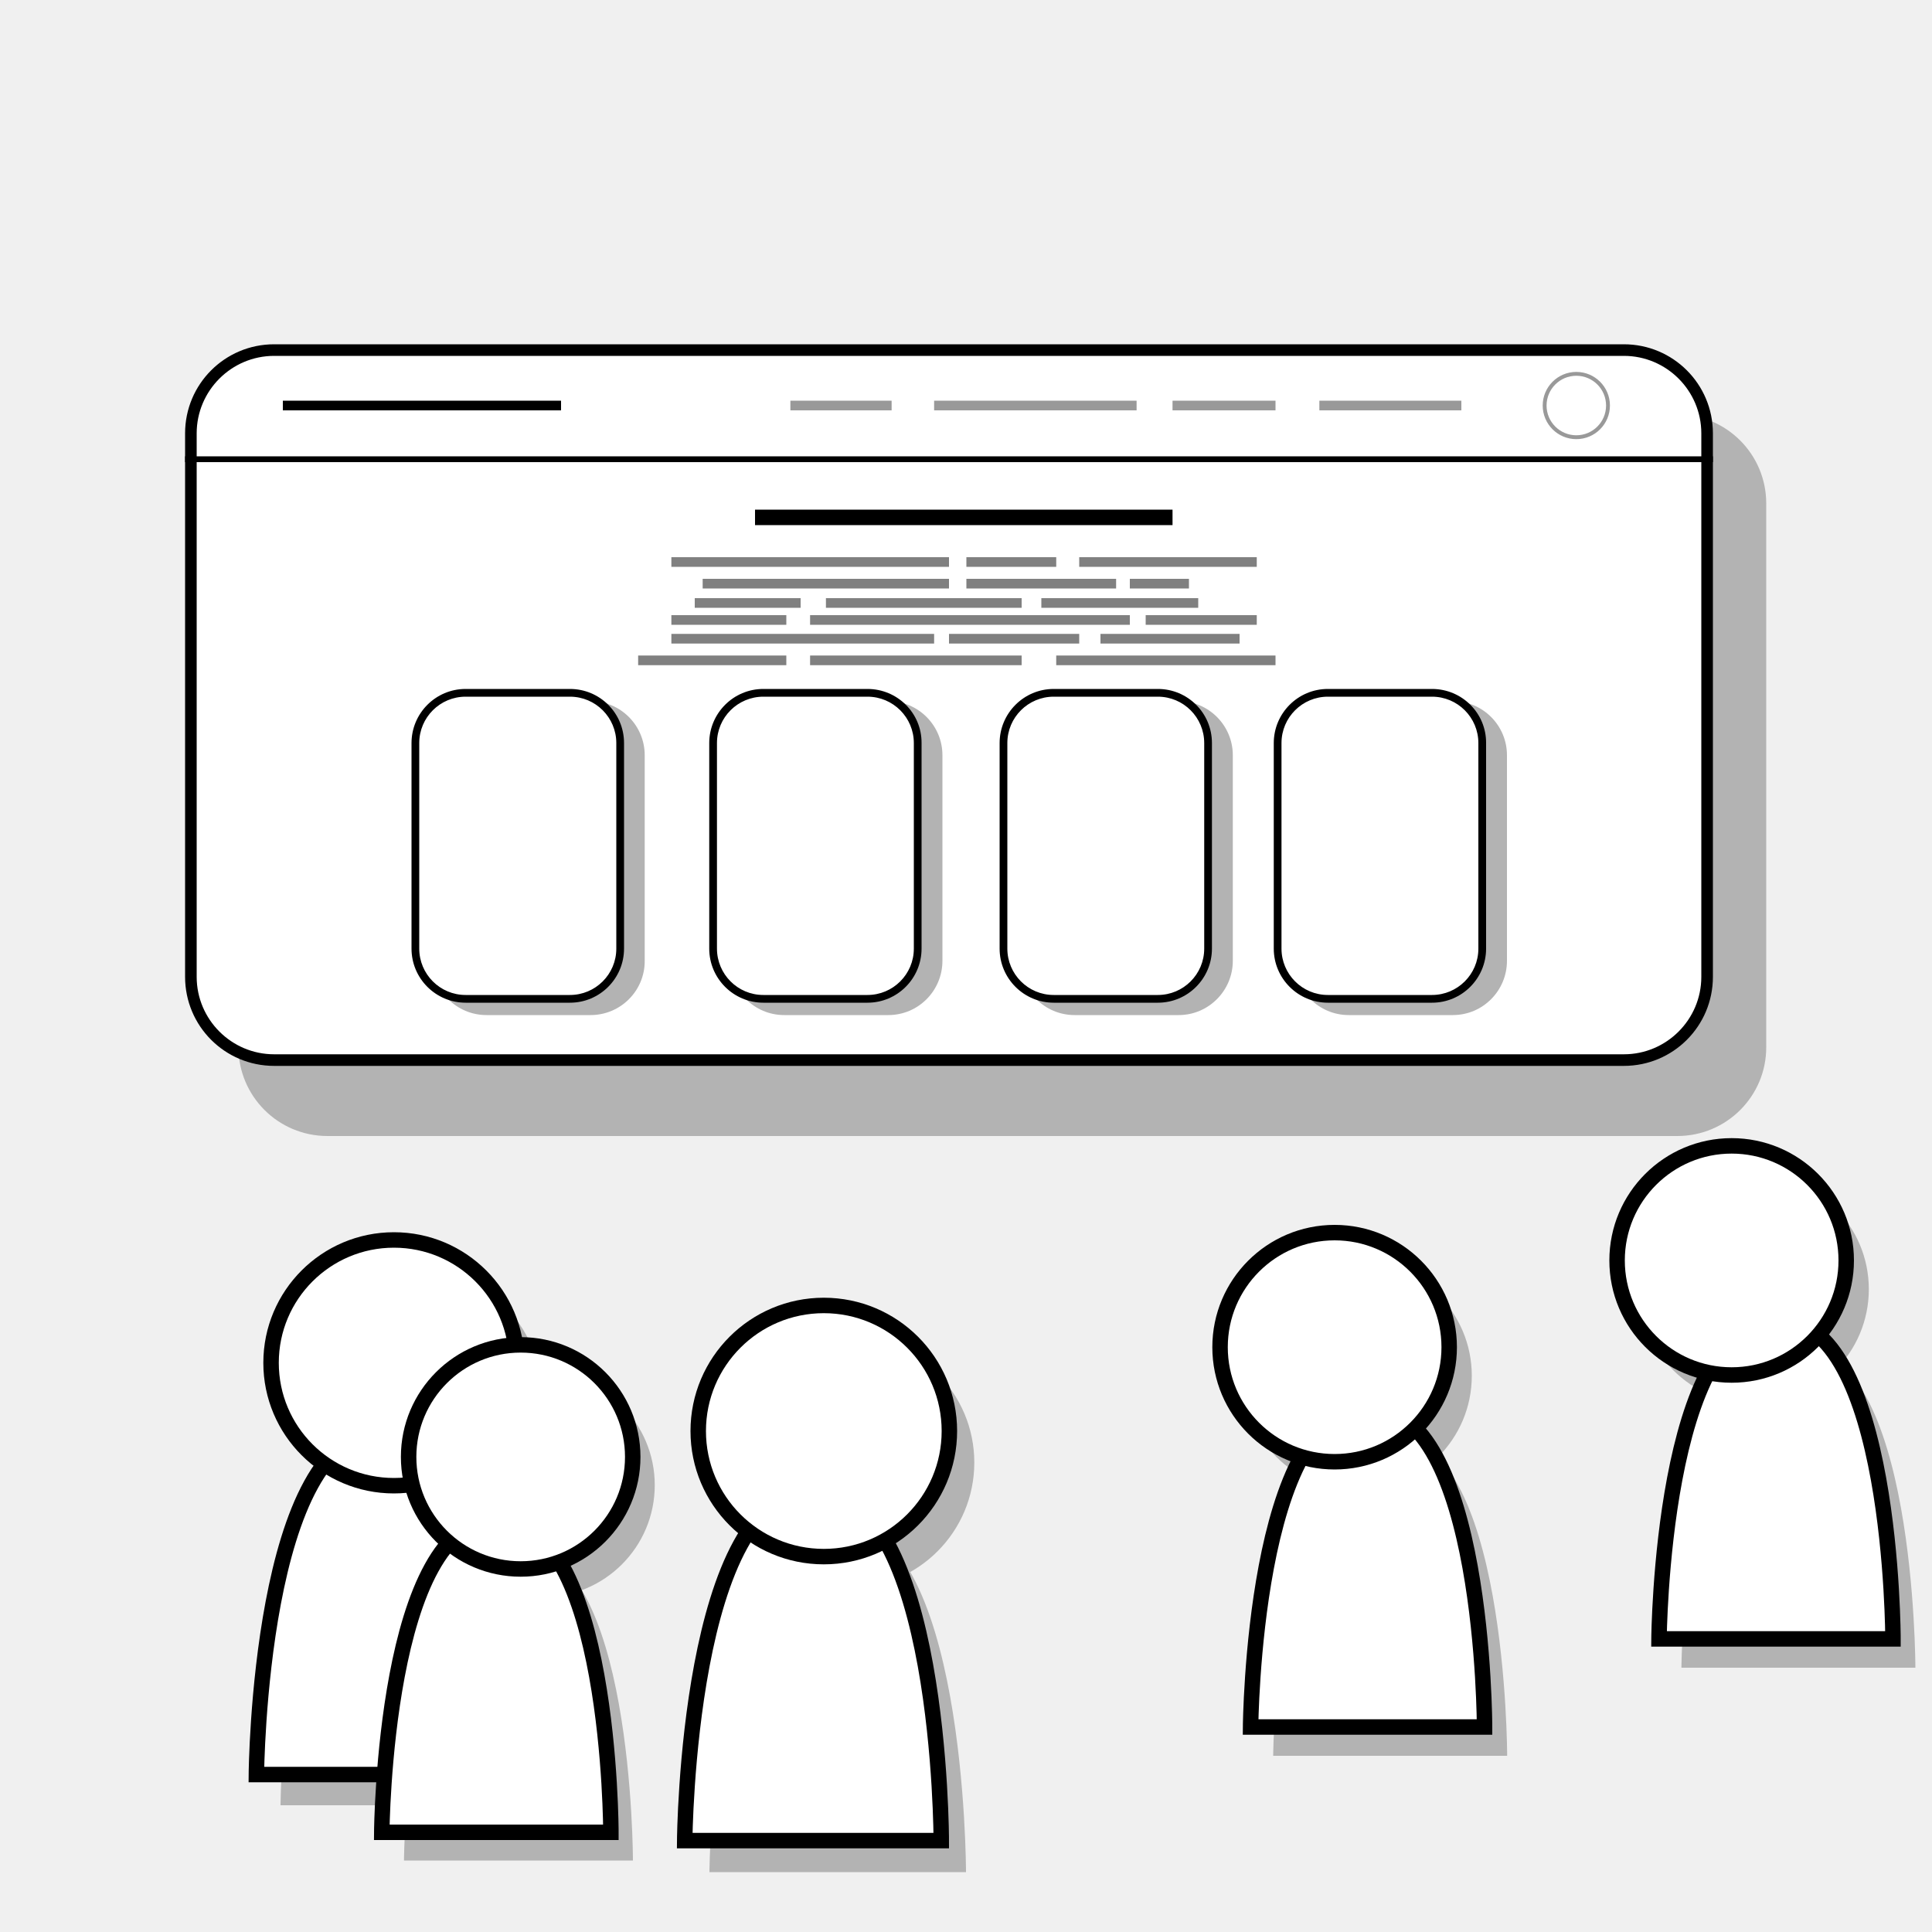
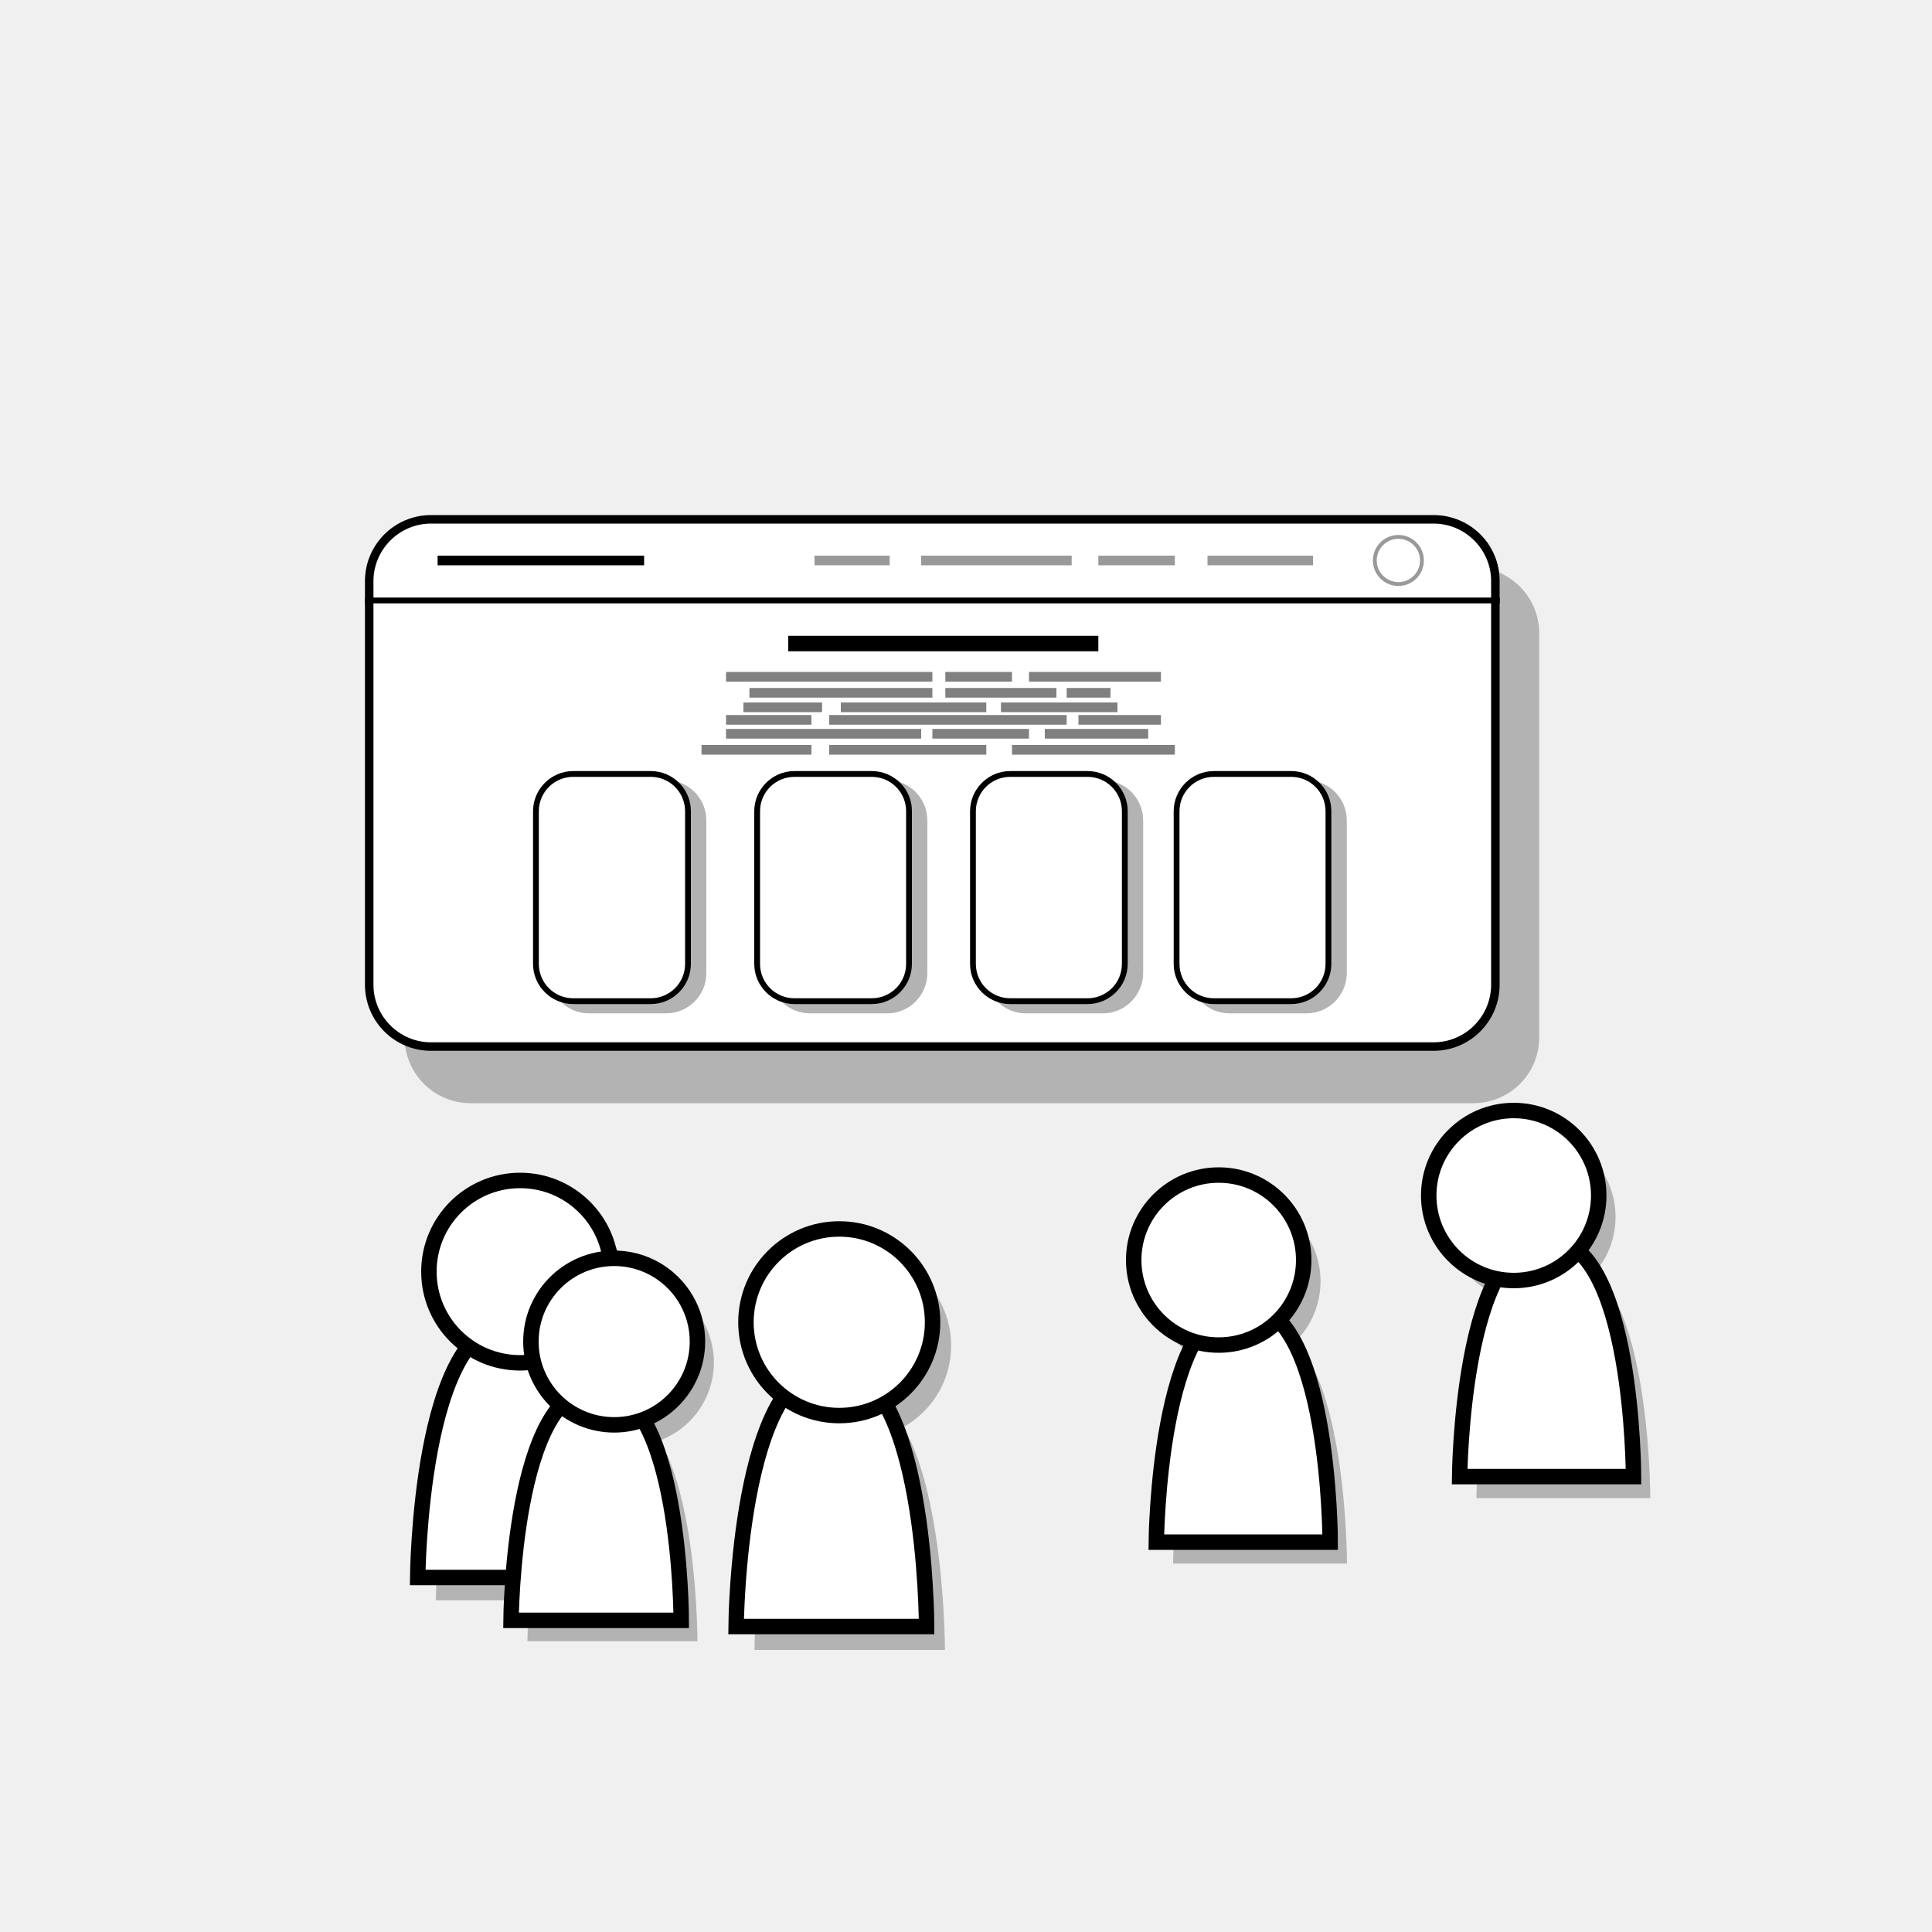
<svg xmlns="http://www.w3.org/2000/svg" version="1.1" id="Layer_1" x="0px" y="0px" viewBox="0 0 1000 1000" style="enable-background:new 0 0 1000 1000;" xml:space="preserve">
  <style type="text/css">
	.st0{fill:#B3B3B3;}
	.st1{fill:#FFFFFF;stroke:#000000;stroke-width:8;stroke-miterlimit:10;}
	.st2{fill:#FFFFFF;}
- 	.st3{fill:#B3B3B3;stroke:#000000;stroke-width:3;stroke-miterlimit:10;}
- 	.st4{stroke:#000000;stroke-width:5;stroke-miterlimit:10;}
- 	.st5{fill:#808080;stroke:#999999;stroke-width:5;stroke-miterlimit:10;}
+ 	.st3{fill:none;stroke:#000000;stroke-width:3;stroke-miterlimit:10;}
+ 	.st4{fill:none;stroke:#000000;stroke-width:5;stroke-miterlimit:10;}
+ 	.st5{fill:none;stroke:#999999;stroke-width:5;stroke-miterlimit:10;}
	.st6{fill:none;stroke:#999999;stroke-width:2;stroke-miterlimit:10;}
- 	.st7{stroke:#000000;stroke-width:8;stroke-miterlimit:10;}
- 	.st8{fill:#808080;stroke:#808080;stroke-width:5;stroke-miterlimit:10;}
+ 	.st7{fill:none;stroke:#000000;stroke-width:8;stroke-miterlimit:10;}
+ 	.st8{fill:none;stroke:#808080;stroke-width:5;stroke-miterlimit:10;}
</style>
-   <path class="st0" d="M145.2,934.4c0,0,1.4-177.9,65.7-177.9s64.3,177.9,64.3,177.9" />
-   <circle class="st0" cx="216.5" cy="721.4" r="63.6" />
-   <path class="st1" d="M262.7,918.5c0,0,0-177.9-64.3-177.9s-65.7,177.9-65.7,177.9H262.7z" />
-   <circle class="st1" cx="203.9" cy="705.4" r="63.6" />
-   <path class="st0" d="M209.1,963c0,0,1.2-162.2,59.9-162.2S327.6,963,327.6,963" />
-   <circle class="st0" cx="280.9" cy="768.7" r="58" />
-   <path class="st1" d="M316.2,948.4c0,0,0-162.2-58.7-162.2s-59.9,162.2-59.9,162.2H316.2z" />
-   <circle class="st1" cx="269.5" cy="754.1" r="58" />
-   <path class="st0" d="M367.2,969c0,0,1.4-181.7,67.1-181.7S500,969,500,969" />
-   <circle class="st0" cx="439.3" cy="757" r="65" />
-   <path class="st1" d="M487.2,952.7c0,0,0-181.7-65.7-181.7s-67.1,181.7-67.1,181.7H487.2z" />
-   <circle class="st1" cx="426.4" cy="740.7" r="65" />
+   <path class="st0" d="M225.6,828.3c0,0,1-132.1,48.8-132.1s47.8,132.1,47.8,132.1" />
+   <circle class="st0" cx="278.5" cy="670.1" r="47.2" />
+   <path class="st1" d="M312.8,816.5c0,0,0-132.1-47.8-132.1s-48.8,132.1-48.8,132.1H312.8z" />
+   <circle class="st1" cx="269.2" cy="658.2" r="47.2" />
+   <path class="st0" d="M273,849.5c0,0,0.9-120.5,44.5-120.5S361,849.5,361,849.5" />
+   <circle class="st0" cx="326.4" cy="705.2" r="43.1" />
+   <path class="st1" d="M352.6,838.7c0,0,0-120.5-43.6-120.5s-44.5,120.5-44.5,120.5H352.6z" />
+   <circle class="st1" cx="317.9" cy="694.4" r="43.1" />
+   <path class="st0" d="M390.5,854c0,0,1-135,49.8-135s48.8,135,48.8,135" />
+   <circle class="st0" cx="444" cy="696.5" r="48.3" />
+   <path class="st1" d="M479.6,841.9c0,0,0-135-48.8-135s-49.8,135-49.8,135H479.6z" />
+   <circle class="st1" cx="434.4" cy="684.4" r="48.3" />
  <g>
-     <path class="st0" d="M868.2,588H169.5c-25.5,0-46.1-20.6-46.1-46.1V260.6c0-25.5,20.6-46.1,46.1-46.1h698.6   c25.5,0,46.1,20.6,46.1,46.1v281.3C914.3,567.4,893.6,588,868.2,588z" />
+     <path class="st0" d="M762.6,571h-519c-18.9,0-34.2-15.3-34.2-34.2V327.8c0-18.9,15.3-34.2,34.2-34.2h518.9   c18.9,0,34.2,15.3,34.2,34.2v208.9C796.8,555.7,781.5,571,762.6,571z" />
  </g>
  <g>
-     <path class="st2" d="M141.9,548.6c-23.8,0-43.1-19.3-43.1-43.1V224.3c0-23.8,19.3-43.1,43.1-43.1h698.6c23.8,0,43.1,19.3,43.1,43.1   v281.3c0,23.8-19.3,43.1-43.1,43.1H141.9z" />
-     <path d="M840.5,184.2c22.1,0,40.1,18,40.1,40.1v281.3c0,22.1-18,40.1-40.1,40.1H141.9c-22.1,0-40.1-18-40.1-40.1V224.3   c0-22.1,18-40.1,40.1-40.1H840.5 M840.5,178.2H141.9c-25.5,0-46.1,20.6-46.1,46.1v281.3c0,25.5,20.6,46.1,46.1,46.1h698.6   c25.5,0,46.1-20.6,46.1-46.1V224.3C886.6,198.8,866,178.2,840.5,178.2L840.5,178.2z" />
+     <path class="st2" d="M223.1,541.7c-17.7,0-32-14.3-32-32V300.8c0-17.7,14.3-32,32-32H742c17.7,0,32,14.3,32,32v208.9   c0,17.7-14.3,32-32,32L223.1,541.7L223.1,541.7z" />
+     <path d="M742,271c16.4,0,29.8,13.4,29.8,29.8v208.9c0,16.4-13.4,29.8-29.8,29.8H223.1c-16.4,0-29.8-13.4-29.8-29.8V300.8   c0-16.4,13.4-29.8,29.8-29.8H742 M742,266.6H223.1c-18.9,0-34.2,15.3-34.2,34.2v208.9c0,18.9,15.3,34.2,34.2,34.2H742   c18.9,0,34.2-15.3,34.2-34.2V300.8C776.3,281.9,761,266.6,742,266.6L742,266.6z" />
  </g>
-   <line class="st3" x1="95.8" y1="237.7" x2="886.6" y2="237.7" />
-   <line class="st4" x1="146.4" y1="209.9" x2="290.4" y2="209.9" />
-   <line class="st5" x1="409.1" y1="209.9" x2="461.5" y2="209.9" />
-   <line class="st5" x1="483.5" y1="209.9" x2="588.3" y2="209.9" />
-   <line class="st5" x1="606.9" y1="209.9" x2="660.2" y2="209.9" />
-   <line class="st5" x1="682.9" y1="209.9" x2="756.4" y2="209.9" />
-   <circle class="st6" cx="815.9" cy="209.9" r="16.4" />
-   <line class="st7" x1="390.8" y1="267.8" x2="606.9" y2="267.8" />
-   <line class="st8" x1="347.5" y1="290.9" x2="491.2" y2="290.9" />
-   <line class="st8" x1="500.2" y1="290.9" x2="546.7" y2="290.9" />
-   <line class="st8" x1="558.6" y1="290.9" x2="650.5" y2="290.9" />
-   <line class="st8" x1="363.7" y1="302.1" x2="491.2" y2="302.1" />
-   <line class="st8" x1="500.2" y1="302.1" x2="577.7" y2="302.1" />
-   <line class="st8" x1="584.8" y1="302.1" x2="615.4" y2="302.1" />
-   <line class="st8" x1="359.6" y1="312.1" x2="414.4" y2="312.1" />
-   <line class="st8" x1="427.5" y1="312.1" x2="528.8" y2="312.1" />
-   <line class="st8" x1="539" y1="312.1" x2="620.2" y2="312.1" />
-   <line class="st8" x1="347.5" y1="320.9" x2="407" y2="320.9" />
-   <line class="st8" x1="419.3" y1="320.9" x2="584.8" y2="320.9" />
-   <line class="st8" x1="593" y1="320.9" x2="650.5" y2="320.9" />
-   <line class="st8" x1="347.5" y1="330.6" x2="483.5" y2="330.6" />
-   <line class="st8" x1="491.2" y1="330.6" x2="558.6" y2="330.6" />
-   <line class="st8" x1="569.6" y1="330.6" x2="641.6" y2="330.6" />
-   <line class="st8" x1="330.3" y1="341.8" x2="407" y2="341.8" />
-   <line class="st8" x1="419.3" y1="341.8" x2="528.8" y2="341.8" />
-   <line class="st8" x1="546.7" y1="341.8" x2="660.2" y2="341.8" />
+   <line class="st3" x1="188.9" y1="310.8" x2="776.3" y2="310.8" />
+   <line class="st4" x1="226.5" y1="290.1" x2="333.4" y2="290.1" />
+   <line class="st5" x1="421.6" y1="290.1" x2="460.5" y2="290.1" />
+   <line class="st5" x1="476.8" y1="290.1" x2="554.7" y2="290.1" />
+   <line class="st5" x1="568.5" y1="290.1" x2="608.1" y2="290.1" />
+   <line class="st5" x1="625" y1="290.1" x2="679.6" y2="290.1" />
+   <circle class="st6" cx="723.8" cy="290.1" r="12.2" />
+   <line class="st7" x1="408" y1="333.1" x2="568.5" y2="333.1" />
+   <line class="st8" x1="375.8" y1="350.3" x2="482.6" y2="350.3" />
+   <line class="st8" x1="489.3" y1="350.3" x2="523.8" y2="350.3" />
+   <line class="st8" x1="532.6" y1="350.3" x2="600.9" y2="350.3" />
+   <line class="st8" x1="387.9" y1="358.6" x2="482.6" y2="358.6" />
+   <line class="st8" x1="489.3" y1="358.6" x2="546.8" y2="358.6" />
+   <line class="st8" x1="552.1" y1="358.6" x2="574.8" y2="358.6" />
+   <line class="st8" x1="384.8" y1="366.1" x2="425.5" y2="366.1" />
+   <line class="st8" x1="435.2" y1="366.1" x2="510.5" y2="366.1" />
+   <line class="st8" x1="518.1" y1="366.1" x2="578.4" y2="366.1" />
+   <line class="st8" x1="375.8" y1="372.6" x2="420" y2="372.6" />
+   <line class="st8" x1="429.2" y1="372.6" x2="552.1" y2="372.6" />
+   <line class="st8" x1="558.2" y1="372.6" x2="600.9" y2="372.6" />
+   <line class="st8" x1="375.8" y1="379.8" x2="476.8" y2="379.8" />
+   <line class="st8" x1="482.6" y1="379.8" x2="532.6" y2="379.8" />
+   <line class="st8" x1="540.8" y1="379.8" x2="594.3" y2="379.8" />
+   <line class="st8" x1="363.1" y1="388.1" x2="420" y2="388.1" />
+   <line class="st8" x1="429.2" y1="388.1" x2="510.5" y2="388.1" />
+   <line class="st8" x1="523.8" y1="388.1" x2="608.1" y2="388.1" />
  <g>
-     <path class="st0" d="M305.7,525.4h-53.9c-15.5,0-28-12.6-28-28V390.9c0-15.5,12.6-28,28-28h53.9c15.5,0,28,12.6,28,28v106.4   C333.8,512.8,321.2,525.4,305.7,525.4z" />
+     <path class="st0" d="M344.8,524.5h-40c-11.5,0-20.8-9.4-20.8-20.8v-79.1c0-11.5,9.4-20.8,20.8-20.8h40c11.5,0,20.8,9.4,20.8,20.8   v79C365.7,515.1,356.3,524.5,344.8,524.5z" />
  </g>
  <g>
-     <path class="st2" d="M241,517.1c-14.4,0-26-11.7-26-26V384.6c0-14.4,11.7-26,26-26H295c14.4,0,26,11.7,26,26V491   c0,14.4-11.7,26-26,26H241z" />
-     <path d="M295,360.6c13.3,0,24,10.8,24,24V491c0,13.3-10.8,24-24,24H241c-13.3,0-24-10.8-24-24V384.6c0-13.3,10.8-24,24-24H295    M295,356.6H241c-15.5,0-28,12.6-28,28V491c0,15.5,12.6,28,28,28H295c15.5,0,28-12.6,28-28V384.6C323,369.1,310.5,356.6,295,356.6   L295,356.6z" />
+     <path class="st2" d="M296.7,518.3c-10.7,0-19.3-8.7-19.3-19.3v-79.1c0-10.7,8.7-19.3,19.3-19.3h40.1c10.7,0,19.3,8.7,19.3,19.3v79   c0,10.7-8.7,19.3-19.3,19.3L296.7,518.3L296.7,518.3z" />
+     <path d="M336.8,402.1c9.9,0,17.8,8,17.8,17.8v79c0,9.9-8,17.8-17.8,17.8h-40.1c-9.9,0-17.8-8-17.8-17.8v-79c0-9.9,8-17.8,17.8-17.8   H336.8 M336.8,399.1h-40.1c-11.5,0-20.8,9.4-20.8,20.8v79c0,11.5,9.4,20.8,20.8,20.8h40.1c11.5,0,20.8-9.4,20.8-20.8v-79   C357.6,408.4,348.3,399.1,336.8,399.1L336.8,399.1z" />
  </g>
  <g>
-     <path class="st0" d="M459.8,525.4h-53.9c-15.5,0-28-12.6-28-28V390.9c0-15.5,12.6-28,28-28h53.9c15.5,0,28,12.6,28,28v106.4   C487.8,512.8,475.3,525.4,459.8,525.4z" />
+     <path class="st0" d="M459.2,524.5h-40c-11.5,0-20.8-9.4-20.8-20.8v-79.1c0-11.5,9.4-20.8,20.8-20.8h40c11.5,0,20.8,9.4,20.8,20.8   v79C480,515.1,470.8,524.5,459.2,524.5z" />
  </g>
  <g>
-     <path class="st2" d="M395.1,517.1c-14.4,0-26-11.7-26-26V384.6c0-14.4,11.7-26,26-26H449c14.4,0,26,11.7,26,26V491   c0,14.4-11.7,26-26,26H395.1z" />
-     <path d="M449,360.6c13.3,0,24,10.8,24,24V491c0,13.3-10.8,24-24,24h-53.9c-13.3,0-24-10.8-24-24V384.6c0-13.3,10.8-24,24-24H449    M449,356.6h-53.9c-15.5,0-28,12.6-28,28V491c0,15.5,12.6,28,28,28H449c15.5,0,28-12.6,28-28V384.6   C477.1,369.1,464.5,356.6,449,356.6L449,356.6z" />
+     <path class="st2" d="M411.2,518.3c-10.7,0-19.3-8.7-19.3-19.3v-79.1c0-10.7,8.7-19.3,19.3-19.3h40c10.7,0,19.3,8.7,19.3,19.3v79   c0,10.7-8.7,19.3-19.3,19.3L411.2,518.3L411.2,518.3z" />
+     <path d="M451.2,402.1c9.9,0,17.8,8,17.8,17.8v79c0,9.9-8,17.8-17.8,17.8h-40c-9.9,0-17.8-8-17.8-17.8v-79c0-9.9,8-17.8,17.8-17.8   H451.2 M451.2,399.1h-40c-11.5,0-20.8,9.4-20.8,20.8v79c0,11.5,9.4,20.8,20.8,20.8h40c11.5,0,20.8-9.4,20.8-20.8v-79   C472.1,408.4,462.7,399.1,451.2,399.1L451.2,399.1z" />
  </g>
  <g>
-     <path class="st0" d="M610.1,525.4h-53.9c-15.5,0-28-12.6-28-28V390.9c0-15.5,12.6-28,28-28h53.9c15.5,0,28,12.6,28,28v106.4   C638.1,512.8,625.5,525.4,610.1,525.4z" />
+     <path class="st0" d="M570.9,524.5h-40c-11.5,0-20.8-9.4-20.8-20.8v-79.1c0-11.5,9.4-20.8,20.8-20.8h40c11.5,0,20.8,9.4,20.8,20.8   v79C591.7,515.1,582.3,524.5,570.9,524.5z" />
  </g>
  <g>
-     <path class="st2" d="M545.4,517.1c-14.4,0-26-11.7-26-26V384.6c0-14.4,11.7-26,26-26h53.9c14.4,0,26,11.7,26,26V491   c0,14.4-11.7,26-26,26H545.4z" />
-     <path d="M599.3,360.6c13.3,0,24,10.8,24,24V491c0,13.3-10.8,24-24,24h-53.9c-13.3,0-24-10.8-24-24V384.6c0-13.3,10.8-24,24-24   H599.3 M599.3,356.6h-53.9c-15.5,0-28,12.6-28,28V491c0,15.5,12.6,28,28,28h53.9c15.5,0,28-12.6,28-28V384.6   C627.3,369.1,614.8,356.6,599.3,356.6L599.3,356.6z" />
+     <path class="st2" d="M522.8,518.3c-10.7,0-19.3-8.7-19.3-19.3v-79.1c0-10.7,8.7-19.3,19.3-19.3h40c10.7,0,19.3,8.7,19.3,19.3v79   c0,10.7-8.7,19.3-19.3,19.3L522.8,518.3L522.8,518.3z" />
+     <path d="M562.9,402.1c9.9,0,17.8,8,17.8,17.8v79c0,9.9-8,17.8-17.8,17.8h-40c-9.9,0-17.8-8-17.8-17.8v-79c0-9.9,8-17.8,17.8-17.8   H562.9 M562.9,399.1h-40c-11.5,0-20.8,9.4-20.8,20.8v79c0,11.5,9.4,20.8,20.8,20.8h40c11.5,0,20.8-9.4,20.8-20.8v-79   C583.7,408.4,574.4,399.1,562.9,399.1L562.9,399.1z" />
  </g>
  <g>
-     <path class="st0" d="M752,525.4h-53.9c-15.5,0-28-12.6-28-28V390.9c0-15.5,12.6-28,28-28H752c15.5,0,28,12.6,28,28v106.4   C780,512.8,767.5,525.4,752,525.4z" />
+     <path class="st0" d="M676.3,524.5h-40c-11.5,0-20.8-9.4-20.8-20.8v-79.1c0-11.5,9.4-20.8,20.8-20.8h40c11.5,0,20.8,9.4,20.8,20.8   v79C697.1,515.1,687.8,524.5,676.3,524.5z" />
  </g>
  <g>
-     <path class="st2" d="M687.3,517.1c-14.4,0-26-11.7-26-26V384.6c0-14.4,11.7-26,26-26h53.9c14.4,0,26,11.7,26,26V491   c0,14.4-11.7,26-26,26H687.3z" />
-     <path d="M741.2,360.6c13.3,0,24,10.8,24,24V491c0,13.3-10.8,24-24,24h-53.9c-13.3,0-24-10.8-24-24V384.6c0-13.3,10.8-24,24-24   H741.2 M741.2,356.6h-53.9c-15.5,0-28,12.6-28,28V491c0,15.5,12.6,28,28,28h53.9c15.5,0,28-12.6,28-28V384.6   C769.3,369.1,756.7,356.6,741.2,356.6L741.2,356.6z" />
+     <path class="st2" d="M628.2,518.3c-10.7,0-19.3-8.7-19.3-19.3v-79.1c0-10.7,8.7-19.3,19.3-19.3h40c10.7,0,19.3,8.7,19.3,19.3v79   c0,10.7-8.7,19.3-19.3,19.3L628.2,518.3L628.2,518.3z" />
+     <path d="M668.3,402.1c9.9,0,17.8,8,17.8,17.8v79c0,9.9-8,17.8-17.8,17.8h-40c-9.9,0-17.8-8-17.8-17.8v-79c0-9.9,8-17.8,17.8-17.8   H668.3 M668.3,399.1h-40c-11.5,0-20.8,9.4-20.8,20.8v79c0,11.5,9.4,20.8,20.8,20.8h40c11.5,0,20.8-9.4,20.8-20.8v-79   C689.1,408.4,679.8,399.1,668.3,399.1L668.3,399.1z" />
  </g>
-   <path class="st0" d="M659,908.8c0,0,1.3-165.7,61.2-165.7c59.9,0,59.9,165.7,59.9,165.7" />
-   <circle class="st0" cx="702.5" cy="712.1" r="59.3" />
-   <path class="st1" d="M768.4,893.9c0,0,0-165.7-59.9-165.7s-61.2,165.7-61.2,165.7H768.4z" />
-   <circle class="st1" cx="690.8" cy="697.3" r="59.3" />
-   <path class="st0" d="M870.3,863.2c0,0,1.3-165.7,61.2-165.7c59.9,0,59.9,165.7,59.9,165.7" />
-   <circle class="st0" cx="908" cy="667.3" r="59.3" />
-   <path class="st1" d="M979.8,848.3c0,0,0-165.7-59.9-165.7s-61.2,165.7-61.2,165.7H979.8z" />
-   <circle class="st1" cx="896.3" cy="652.4" r="59.3" />
+   <path class="st0" d="M607.2,809.3c0,0,1-123.1,45.5-123.1s44.5,123.1,44.5,123.1" />
+   <circle class="st0" cx="639.5" cy="663.2" r="44" />
+   <path class="st1" d="M688.5,798.2c0,0,0-123.1-44.5-123.1c-44.5,0-45.5,123.1-45.5,123.1H688.5z" />
+   <circle class="st1" cx="630.8" cy="652.2" r="44" />
+   <path class="st0" d="M764.2,775.4c0,0,1-123.1,45.5-123.1s44.5,123.1,44.5,123.1" />
+   <circle class="st0" cx="792.2" cy="629.9" r="44" />
+   <path class="st1" d="M845.5,764.3c0,0,0-123.1-44.5-123.1s-45.5,123.1-45.5,123.1H845.5z" />
+   <circle class="st1" cx="783.5" cy="618.8" r="44" />
</svg>
